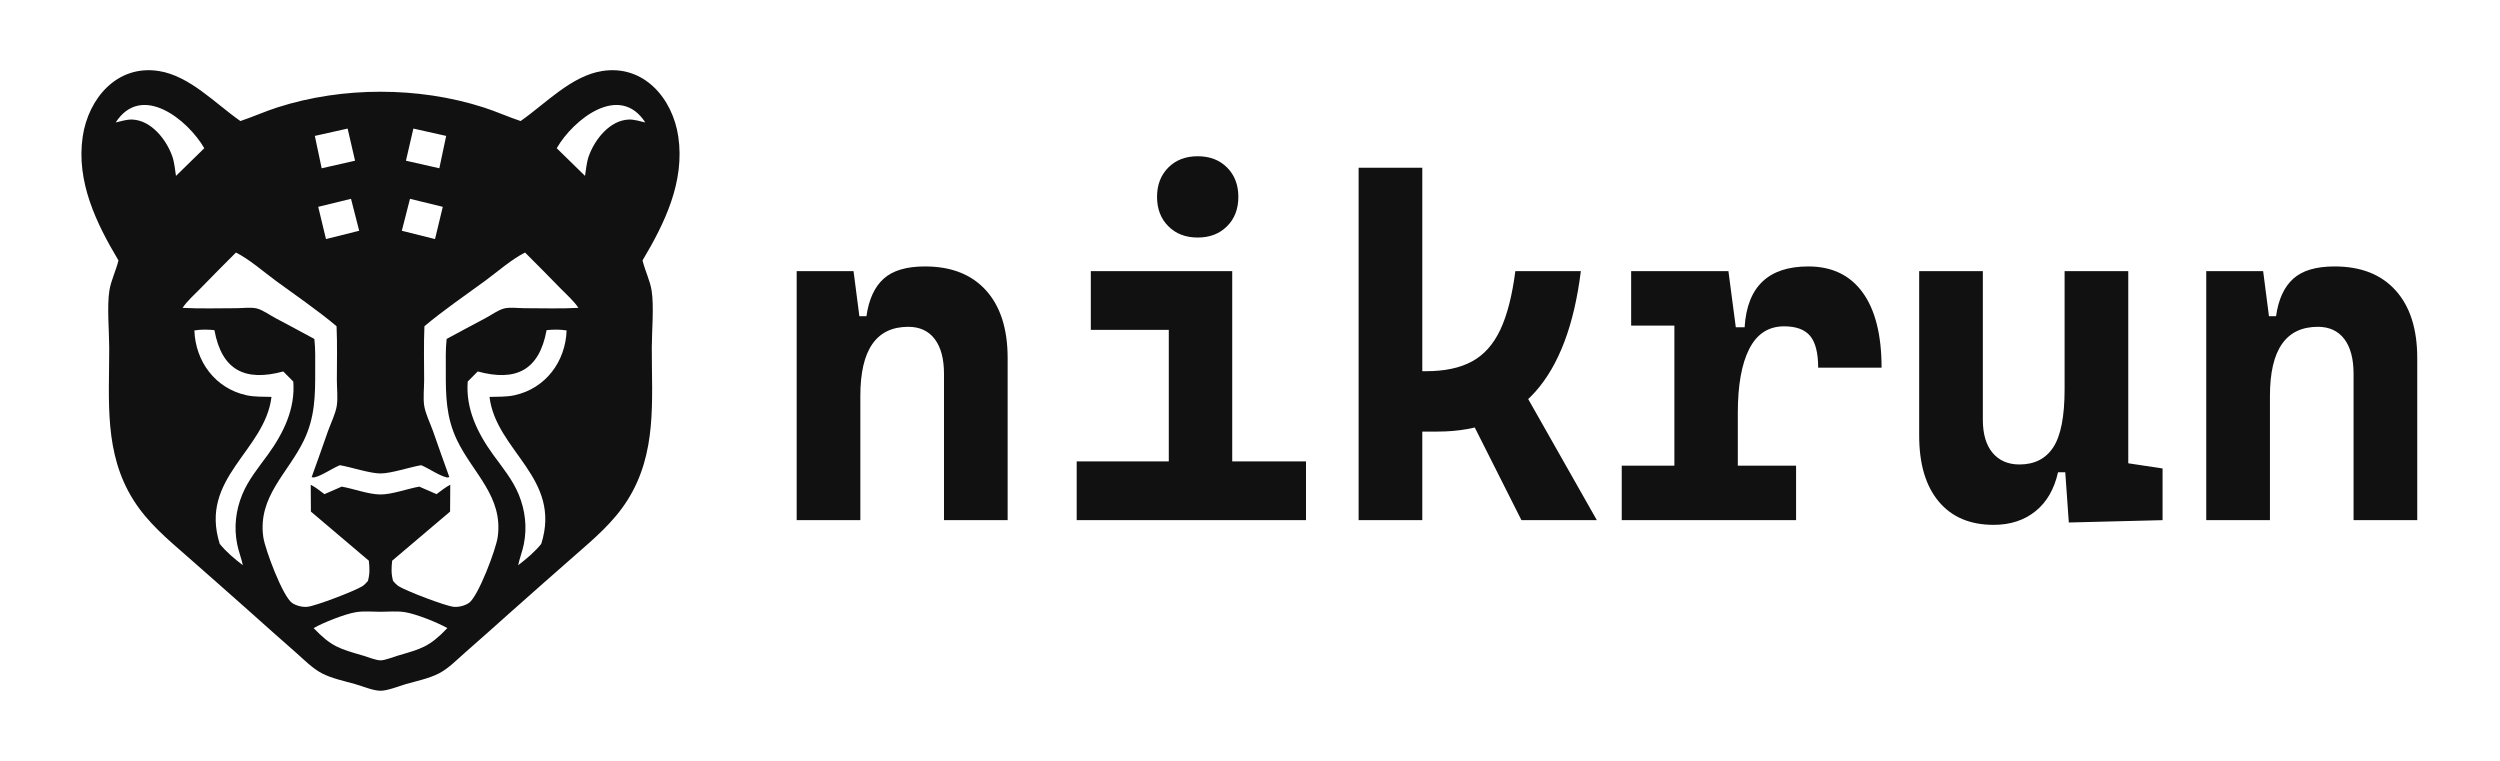
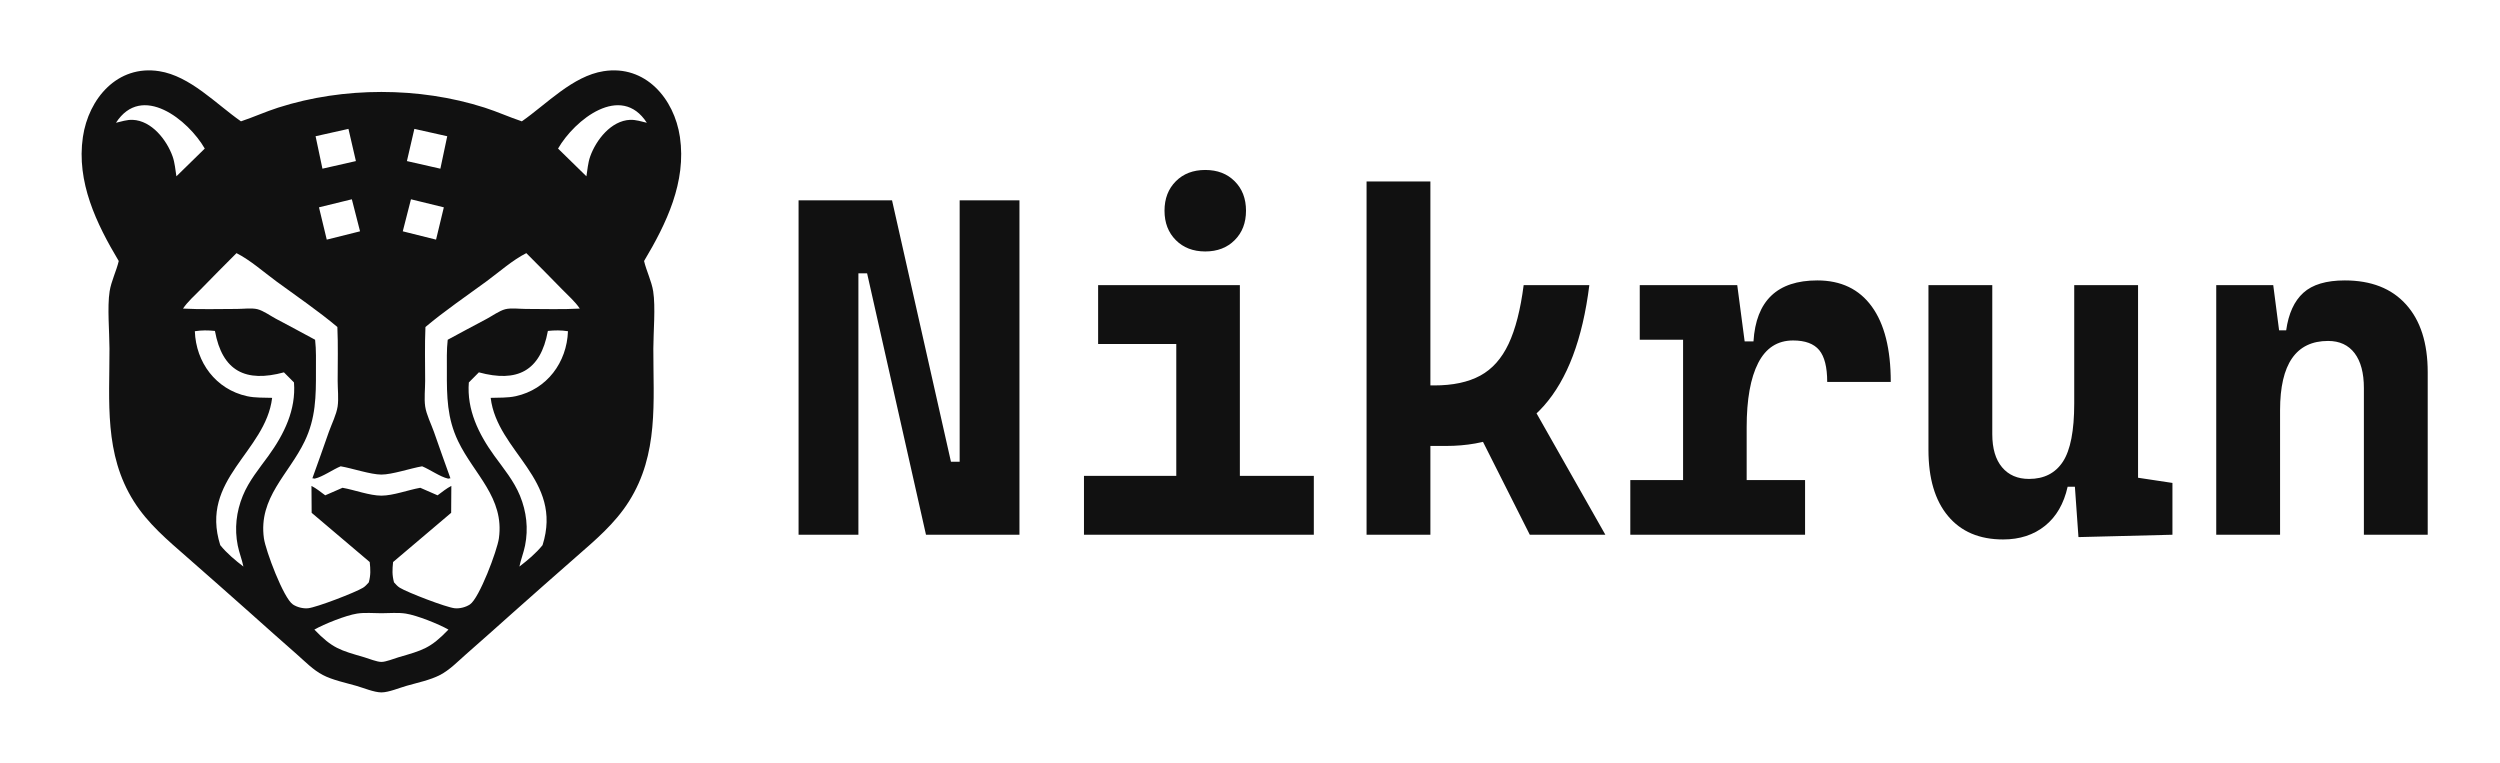
- <svg xmlns="http://www.w3.org/2000/svg" viewBox="0 0 841 256">
+ <svg xmlns="http://www.w3.org/2000/svg" viewBox="0 0 839 256">
  <path fill="#111111" fill-rule="evenodd" d="M128 30.86C116.3 30.86 104.5 32.55 93.35 36.12C89.12 37.48 85.04 39.33 80.87 40.72C72.5 34.89 63.83 25.52 53.43 23.89C39.4 21.68 29.72 33.1 27.82 45.97C25.6 61.09 32.35 75.04 39.85 87.6C39.07 90.93 37.32 94.38 36.79 97.77C35.96 103.04 36.73 111.37 36.74 116.96C36.77 134.83 34.9 152.36 44.9 168.23C49.65 175.77 56.22 181.25 62.85 187.06C69.8 193.16 76.74 199.26 83.64 205.41C88.94 210.15 94.25 214.88 99.6 219.57C102.3 221.94 105.13 224.88 108.34 226.53C111.62 228.23 115.92 229.12 119.49 230.14C121.9 230.82 125.56 232.37 128 232.37C130.44 232.37 134.1 230.82 136.51 230.14C140.08 229.12 144.38 228.23 147.66 226.53C150.87 224.88 153.7 221.94 156.4 219.57C161.75 214.88 167.06 210.15 172.36 205.41C179.26 199.26 186.2 193.16 193.15 187.06C199.78 181.25 206.35 175.77 211.1 168.23C221.1 152.36 219.23 134.83 219.26 116.96C219.27 111.37 220.04 103.04 219.21 97.77C218.68 94.38 216.93 90.93 216.15 87.6C223.65 75.04 230.4 61.09 228.18 45.97C226.28 33.1 216.6 21.68 202.57 23.89C192.17 25.52 183.5 34.89 175.13 40.72C170.96 39.33 166.88 37.48 162.65 36.12C151.5 32.55 139.7 30.86 128 30.86Z M128 166.34C124.06 166.34 118.94 164.4 114.95 163.7L109.15 166.23C107.57 165.06 106.1 163.87 104.53 163.07L104.59 172.1L124.08 188.62C124.34 191.17 124.44 192.96 123.77 195.44C123.08 196.14 122.72 196.69 121.84 197.24C119.26 198.83 106.25 203.84 103.39 204.13C101.72 204.3 99.7 203.78 98.3 202.86C95.15 200.78 89.14 184.75 88.57 180.66C86.67 167.01 96.93 159.19 102.26 148.06C105.97 140.33 106.06 133.01 106.03 124.64C106.02 121.1 106.15 117.49 105.75 114.02C101.39 111.63 96.98 109.32 92.59 106.97C90.78 106 88.39 104.28 86.45 103.78C84.51 103.28 81.58 103.68 79.53 103.68C73.53 103.67 67.38 103.9 61.42 103.56C62.95 101.25 65.32 99.2 67.38 97.08C71.34 93 75.36 88.97 79.37 84.95C83.92 87.24 88.49 91.29 92.74 94.42C99.56 99.43 106.77 104.31 113.22 109.74C113.49 115.75 113.32 121.84 113.32 127.87C113.32 130.54 113.69 133.79 113.31 136.4C112.91 139.13 111.29 142.33 110.36 144.96C108.53 150.15 106.72 155.36 104.83 160.53C105.11 160.47 105.4 160.67 105.67 160.61C108.25 160.05 111.73 157.55 114.33 156.49C118.19 157.15 124.41 159.27 128 159.27C131.59 159.27 137.81 157.15 141.67 156.49C144.27 157.55 147.75 160.05 150.33 160.61C150.6 160.67 150.89 160.47 151.17 160.53C149.28 155.36 147.47 150.15 145.64 144.96C144.71 142.33 143.09 139.13 142.69 136.4C142.31 133.79 142.68 130.54 142.68 127.87C142.68 121.84 142.51 115.75 142.78 109.74C149.23 104.31 156.44 99.43 163.26 94.42C167.51 91.29 172.08 87.24 176.63 84.95C180.64 88.97 184.66 93 188.62 97.08C190.68 99.2 193.05 101.25 194.58 103.56C188.62 103.9 182.47 103.67 176.47 103.68C174.42 103.68 171.49 103.28 169.55 103.78C167.61 104.28 165.22 106 163.41 106.97C159.02 109.32 154.61 111.63 150.25 114.02C149.85 117.49 149.98 121.1 149.97 124.64C149.94 133.01 150.03 140.33 153.74 148.06C159.07 159.19 169.33 167.01 167.43 180.66C166.86 184.75 160.85 200.78 157.7 202.86C156.3 203.78 154.28 204.3 152.61 204.13C149.75 203.84 136.74 198.83 134.16 197.24C133.28 196.69 132.92 196.14 132.23 195.44C131.56 192.96 131.66 191.17 131.92 188.62L151.41 172.1L151.47 163.07C149.9 163.87 148.43 165.06 146.85 166.23L141.05 163.7C137.06 164.4 131.94 166.34 128 166.34Z M65.39 111.16C67.67 110.8 69.79 110.82 72.13 111.06C74.61 124.63 82.5 128.44 95.29 124.96L98.66 128.35C99.38 137.51 95.37 145.68 90.11 152.95C86.97 157.28 83.55 161.36 81.49 166.37C79.3 171.73 78.65 177.4 79.79 183.09C80.27 185.48 81.22 187.84 81.69 190.14C78.89 187.99 76.15 185.71 73.92 182.96C66.91 160.77 89.12 151.76 91.33 133.52C88.58 133.41 85.7 133.57 82.91 132.96C72.43 130.66 65.76 121.62 65.39 111.16Z M190.61 111.16C190.24 121.62 183.57 130.66 173.09 132.96C170.3 133.57 167.42 133.41 164.67 133.52C166.88 151.76 189.09 160.77 182.08 182.96C179.85 185.71 177.11 187.99 174.31 190.14C174.78 187.84 175.73 185.48 176.21 183.09C177.35 177.4 176.7 171.73 174.51 166.37C172.45 161.36 169.03 157.28 165.89 152.95C160.63 145.68 156.62 137.51 157.34 128.35L160.71 124.96C173.5 128.44 181.39 124.63 183.87 111.06C186.21 110.82 188.33 110.8 190.61 111.16Z M128 222.14C126.47 222.14 123.88 221.06 122.35 220.61C114.16 218.22 111.58 217.63 105.5 211.29C108.75 209.44 116.05 206.51 119.83 205.92C122.43 205.51 125.36 205.8 128 205.8C130.64 205.8 133.57 205.51 136.17 205.92C139.95 206.51 147.25 209.44 150.5 211.29C144.42 217.63 141.84 218.22 133.65 220.61C132.12 221.06 129.53 222.14 128 222.14Z M68.72 49.86L59.2 59.17C58.86 57.12 58.69 54.64 57.93 52.51C55.94 46.94 50.9 40.49 44.52 40.22C42.63 40.14 40.62 40.81 38.92 41.2C47.61 27.76 63.17 40.23 68.72 49.86Z M187.28 49.86C192.83 40.23 208.39 27.76 217.08 41.2C215.38 40.81 213.37 40.14 211.48 40.22C205.1 40.49 200.06 46.94 198.07 52.51C197.31 54.64 197.14 57.12 196.8 59.17L187.28 49.86Z M116.94 43.25L119.44 54.06L108.21 56.61L105.91 45.72Z M150.09 45.72L147.79 56.61L136.56 54.06L139.06 43.25Z M118.08 66.88L120.83 77.63L109.66 80.42L107.05 69.58Z M148.95 69.58L146.34 80.42L135.17 77.63L137.92 66.88Z" />
-   <path fill="#111111" fill-rule="nonzero" d="M317.56 174.98L317.56 125.75C317.56 120.69 316.51 116.79 314.43 114.04C312.35 111.31 309.39 109.94 305.54 109.94C294.79 109.94 289.42 117.68 289.42 133.17L284.52 106.38L291.47 106.38C292.27 100.75 294.18 96.54 297.24 93.78C300.29 91.01 304.93 89.63 311.15 89.63C320 89.63 326.85 92.31 331.7 97.69C336.55 103.06 338.97 110.64 338.97 120.44L338.97 174.98ZM268 174.98L268 91.21L287.13 91.21L289.42 108.91L289.42 174.98ZM393.18 174.98L393.18 95.95L414.52 95.95L414.52 174.98ZM362.2 174.98L362.2 155.22L394.77 155.22L394.77 174.98ZM412.95 174.98L412.95 155.22L439.34 155.22L439.34 174.98ZM366.95 110.97L366.95 91.21L414.52 91.21L414.52 110.97ZM402.91 79.91C398.85 79.91 395.55 78.64 393.03 76.11C390.5 73.58 389.23 70.29 389.23 66.23C389.23 62.18 390.5 58.88 393.03 56.35C395.55 53.82 398.85 52.56 402.91 52.56C406.96 52.56 410.26 53.82 412.78 56.35C415.32 58.88 416.58 62.18 416.58 66.23C416.58 70.29 415.32 73.58 412.78 76.11C410.26 78.64 406.96 79.91 402.91 79.91ZM470.24 145.18L470.24 124.87L479.73 124.87C485.99 124.87 491.15 123.78 495.18 121.59C499.21 119.41 502.38 115.85 504.7 110.93C507.02 106 508.7 99.43 509.76 91.21L531.8 91.21C529.54 109.33 524.43 122.86 516.48 131.79C508.52 140.72 497.59 145.18 483.68 145.18ZM457.04 174.98L457.04 56.43L478.46 56.43L478.46 174.98ZM511.81 174.98L491.27 134.2L510.39 127.72L537.18 174.98ZM584.6 138.94L579.7 110.09L586.89 110.09C587.73 96.45 594.87 89.63 608.31 89.63C616.26 89.63 622.36 92.55 626.6 98.4C630.84 104.24 632.96 112.68 632.96 123.69L611.63 123.69C611.63 118.74 610.73 115.18 608.94 113.02C607.15 110.86 604.23 109.78 600.17 109.78C594.95 109.78 591.05 112.3 588.47 117.33C585.89 122.35 584.6 129.57 584.6 138.94ZM545.55 174.98L545.55 156.64L604.2 156.64L604.2 174.98ZM563.26 174.98L563.26 91.21L581.44 91.21L584.6 115.23L584.6 174.98ZM548.72 109.54L548.72 91.21L580.33 91.21L581.91 109.54ZM670.66 176.56C662.71 176.56 656.55 173.94 652.17 168.69C647.8 163.46 645.61 156.06 645.61 146.53L645.61 91.21L667.03 91.21L667.03 141.23C667.03 146.03 668.12 149.73 670.31 152.34C672.5 154.94 675.51 156.25 679.36 156.25C684.42 156.25 688.21 154.31 690.74 150.44C693.26 146.57 694.53 140.08 694.53 130.96L698.8 158.86L692.32 158.86C691.05 164.55 688.53 168.92 684.73 171.98C680.94 175.03 676.25 176.56 670.66 176.56ZM695.95 175.77L694.53 155.7L694.53 140.99L715.95 140.99L715.95 155.85L727.49 157.59L727.49 174.98ZM694.53 151.27L694.53 91.21L715.95 91.21L715.95 146.53ZM791.74 174.98L791.74 125.75C791.74 120.69 790.7 116.79 788.62 114.04C786.54 111.31 783.57 109.94 779.73 109.94C768.98 109.94 763.61 117.68 763.61 133.17L758.7 106.38L765.66 106.38C766.45 100.75 768.37 96.54 771.43 93.78C774.48 91.01 779.12 89.63 785.34 89.63C794.19 89.63 801.04 92.31 805.88 97.69C810.73 103.06 813.16 110.64 813.16 120.44L813.16 174.98ZM742.18 174.98L742.18 91.21L761.32 91.21L763.61 108.91L763.61 174.98Z" />
+   <path fill="#111111" fill-rule="nonzero" d="M310.76 179.46L291 91.74L282.39 91.74L282.39 67.24L299.37 67.24L319.14 154.96L324.43 154.96L324.43 179.46ZM268 179.46L268 67.24L288.08 67.24L288.08 179.46ZM322.06 179.46L322.06 67.24L342.13 67.24L342.13 179.46ZM394.76 179.46L394.76 100.43L416.1 100.43L416.1 179.46ZM363.78 179.46L363.78 159.7L396.35 159.7L396.35 179.46ZM414.53 179.46L414.53 159.7L440.92 159.7L440.92 179.46ZM368.53 115.45L368.53 95.69L416.1 95.69L416.1 115.45ZM404.49 84.39C400.43 84.39 397.13 83.12 394.61 80.59C392.08 78.06 390.81 74.77 390.81 70.71C390.81 66.66 392.08 63.36 394.61 60.83C397.13 58.3 400.43 57.04 404.49 57.04C408.55 57.04 411.84 58.3 414.36 60.83C416.9 63.36 418.16 66.66 418.16 70.71C418.16 74.77 416.9 78.06 414.36 80.59C411.84 83.12 408.55 84.39 404.49 84.39ZM471.82 149.66L471.82 129.35L481.31 129.35C487.57 129.35 492.73 128.26 496.76 126.07C500.79 123.89 503.96 120.33 506.28 115.41C508.6 110.48 510.28 103.91 511.34 95.69L533.38 95.69C531.12 113.81 526.01 127.34 518.06 136.27C510.1 145.2 499.17 149.66 485.26 149.66ZM458.62 179.46L458.62 60.91L480.04 60.91L480.04 179.46ZM513.4 179.46L492.85 138.68L511.97 132.2L538.76 179.46ZM586.18 143.42L581.28 114.57L588.47 114.57C589.31 100.93 596.45 94.11 609.89 94.11C617.84 94.11 623.94 97.03 628.18 102.88C632.42 108.72 634.54 117.16 634.54 128.17L613.21 128.17C613.21 123.22 612.31 119.66 610.53 117.5C608.73 115.34 605.81 114.26 601.75 114.26C596.53 114.26 592.63 116.78 590.05 121.81C587.47 126.83 586.18 134.05 586.18 143.42ZM547.13 179.46L547.13 161.12L605.78 161.12L605.78 179.46ZM564.84 179.46L564.84 95.69L583.02 95.69L586.18 119.71L586.18 179.46ZM550.3 114.02L550.3 95.69L581.91 95.69L583.5 114.02ZM672.24 181.04C664.29 181.04 658.13 178.42 653.75 173.17C649.38 167.94 647.19 160.54 647.19 151.01L647.19 95.69L668.61 95.69L668.61 145.71C668.61 150.51 669.7 154.21 671.89 156.82C674.08 159.42 677.09 160.73 680.94 160.73C686 160.73 689.79 158.79 692.32 154.92C694.84 151.05 696.11 144.56 696.11 135.44L700.38 163.34L693.9 163.34C692.63 169.03 690.11 173.4 686.31 176.46C682.52 179.51 677.83 181.04 672.24 181.04ZM697.53 180.25L696.11 160.18L696.11 145.47L717.53 145.47L717.53 160.33L729.07 162.07L729.07 179.46ZM696.11 155.75L696.11 95.69L717.53 95.69L717.53 151.01ZM793.32 179.46L793.32 130.23C793.32 125.17 792.28 121.27 790.2 118.52C788.12 115.79 785.15 114.42 781.31 114.42C770.56 114.42 765.19 122.16 765.19 137.65L760.28 110.86L767.24 110.86C768.03 105.23 769.95 101.02 773.01 98.26C776.06 95.49 780.7 94.11 786.92 94.11C795.77 94.11 802.62 96.79 807.46 102.17C812.31 107.54 814.74 115.12 814.74 124.92L814.74 179.46ZM743.77 179.46L743.77 95.69L762.9 95.69L765.19 113.39L765.19 179.46Z" />
</svg>
